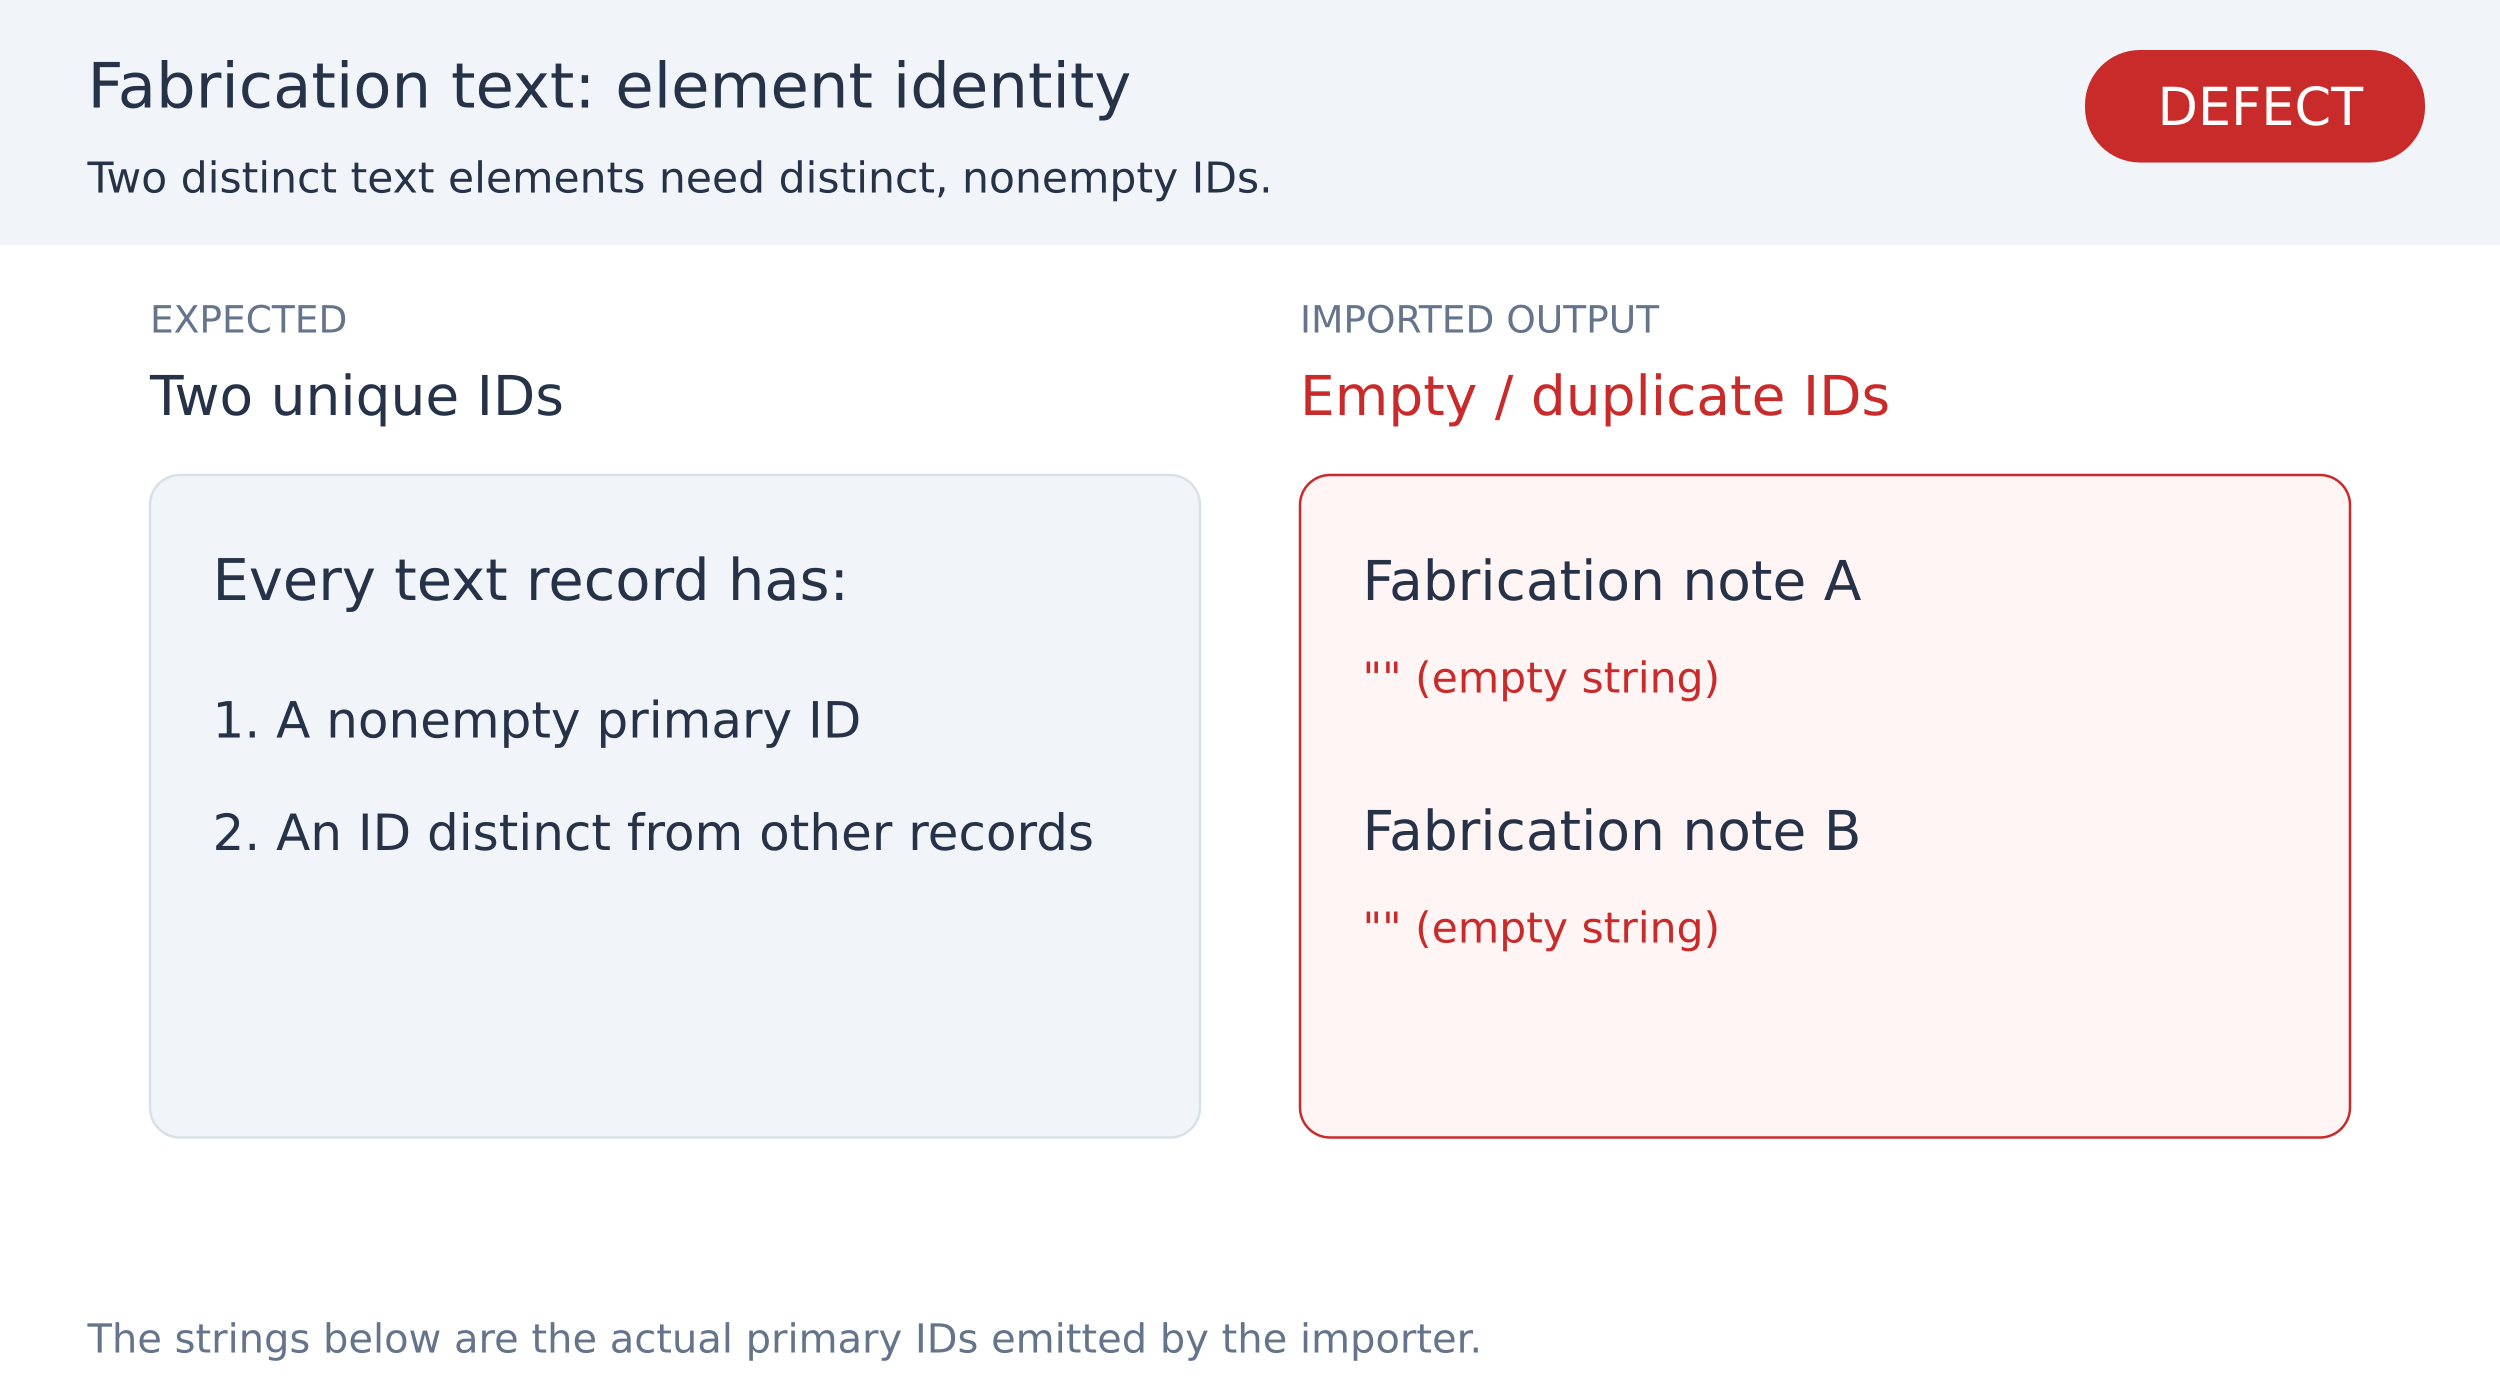
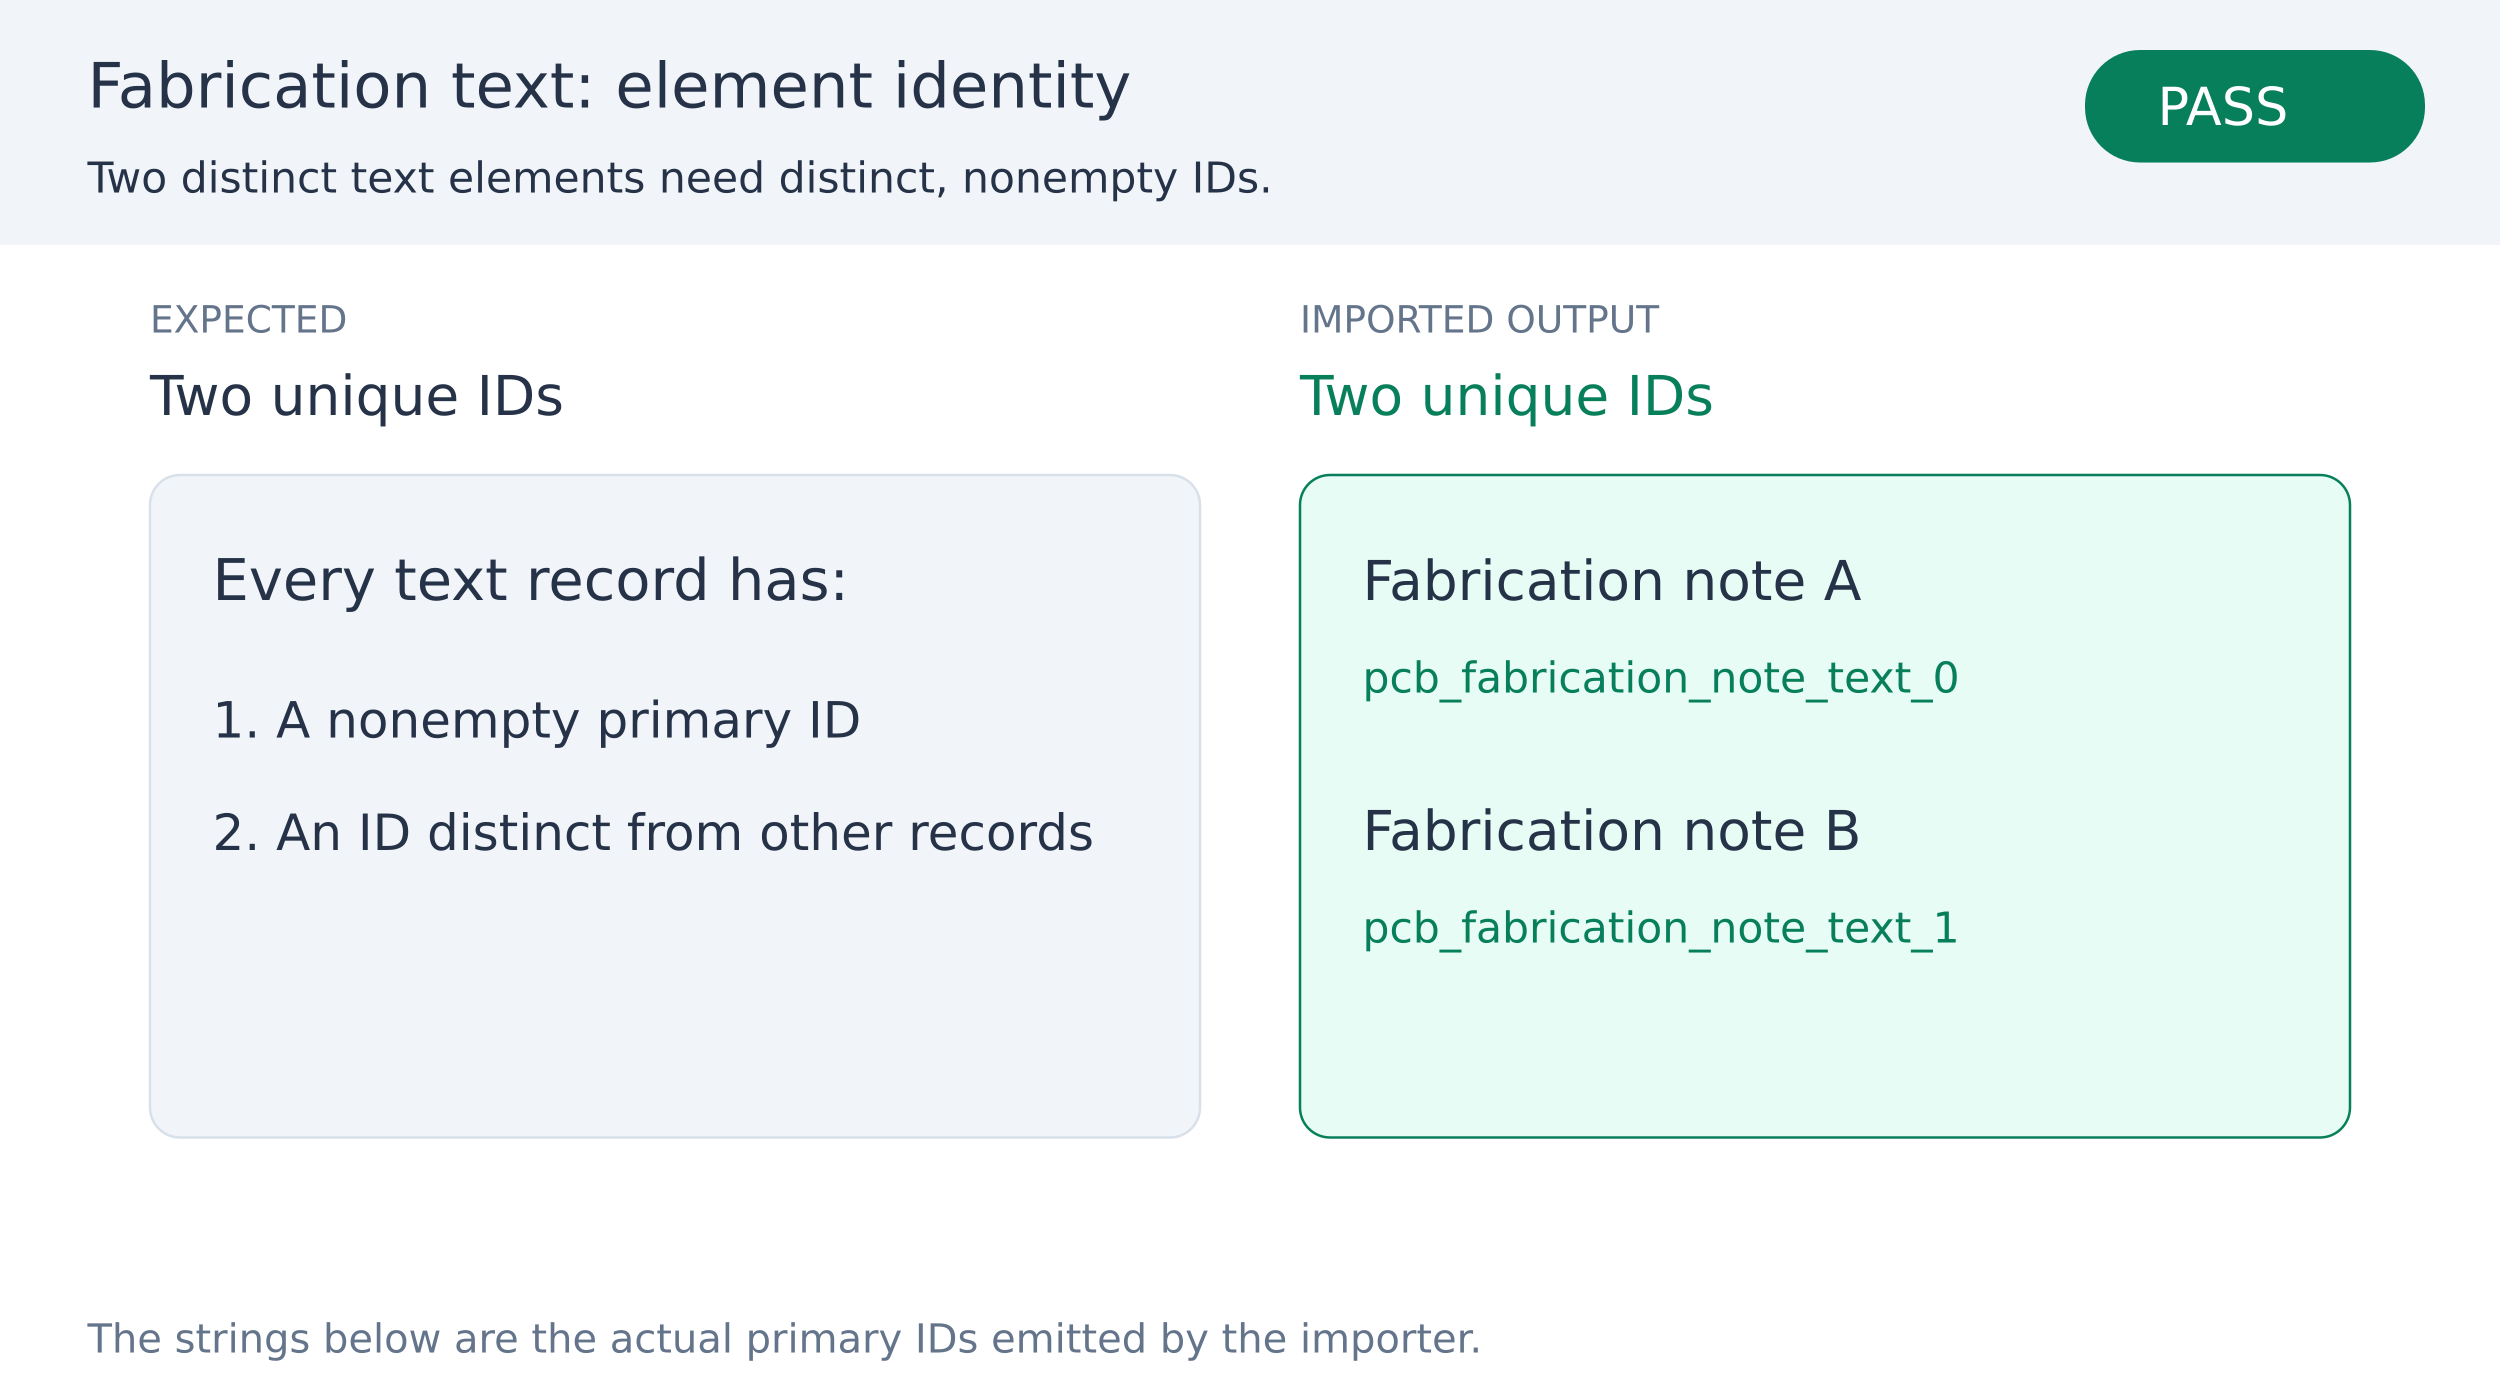
<svg xmlns="http://www.w3.org/2000/svg" width="1000" height="560" viewBox="0 0 1000 560">
  <rect width="1000" height="560" fill="#ffffff" />
  <g font-family="DejaVu Sans, Arial, sans-serif">
    <rect width="1000" height="98" fill="#f1f5f9" />
    <text x="35" y="43" font-size="25" fill="#253247">Fabrication text: element identity</text>
    <text x="35" y="77" font-size="17" fill="#253247">Two distinct text elements need distinct, nonempty IDs.</text>
-     <rect x="834" y="20" width="136" height="45" rx="22" fill="#c92a2a" />
-     <text x="863" y="50" font-size="21" fill="white">DEFECT</text>
+     <rect x="834" y="20" width="136" height="45" rx="22" fill="#087f5b" />
+     <text x="863" y="50" font-size="21" fill="white">PASS</text>
    <text x="60" y="133" font-size="15" fill="#64748b">EXPECTED</text>
    <text x="60" y="166" font-size="22" fill="#253247">Two unique IDs</text>
    <text x="520" y="133" font-size="15" fill="#64748b">IMPORTED OUTPUT</text>
-     <text x="520" y="166" font-size="22" fill="#c92a2a">Empty / duplicate IDs</text>
+     <text x="520" y="166" font-size="22" fill="#087f5b">Two unique IDs</text>
    <rect x="60" y="190" width="420" height="265" rx="12" fill="#f1f5f9" stroke="#d8e0e9" />
    <text x="85" y="240" font-size="23" fill="#253247">Every text record has:</text>
    <text x="85" y="295" font-size="20" fill="#253247">1. A nonempty primary ID</text>
    <text x="85" y="340" font-size="20" fill="#253247">2. An ID distinct from other records</text>
-     <rect x="520" y="190" width="420" height="265" rx="12" fill="#fff5f5" stroke="#c92a2a" />
+     <rect x="520" y="190" width="420" height="265" rx="12" fill="#e6fcf5" stroke="#087f5b" />
    <text x="545" y="240" font-size="22" fill="#253247">Fabrication note A</text>
-     <text x="545" y="277" font-size="17" fill="#c92a2a">""  (empty string)</text>
+     <text x="545" y="277" font-size="17" fill="#087f5b">pcb_fabrication_note_text_0</text>
    <text x="545" y="340" font-size="22" fill="#253247">Fabrication note B</text>
-     <text x="545" y="377" font-size="17" fill="#c92a2a">""  (empty string)</text>
+     <text x="545" y="377" font-size="17" fill="#087f5b">pcb_fabrication_note_text_1</text>
    <text x="35" y="541" font-size="16" fill="#64748b">The strings below are the actual primary IDs emitted by the importer.</text>
  </g>
</svg>
